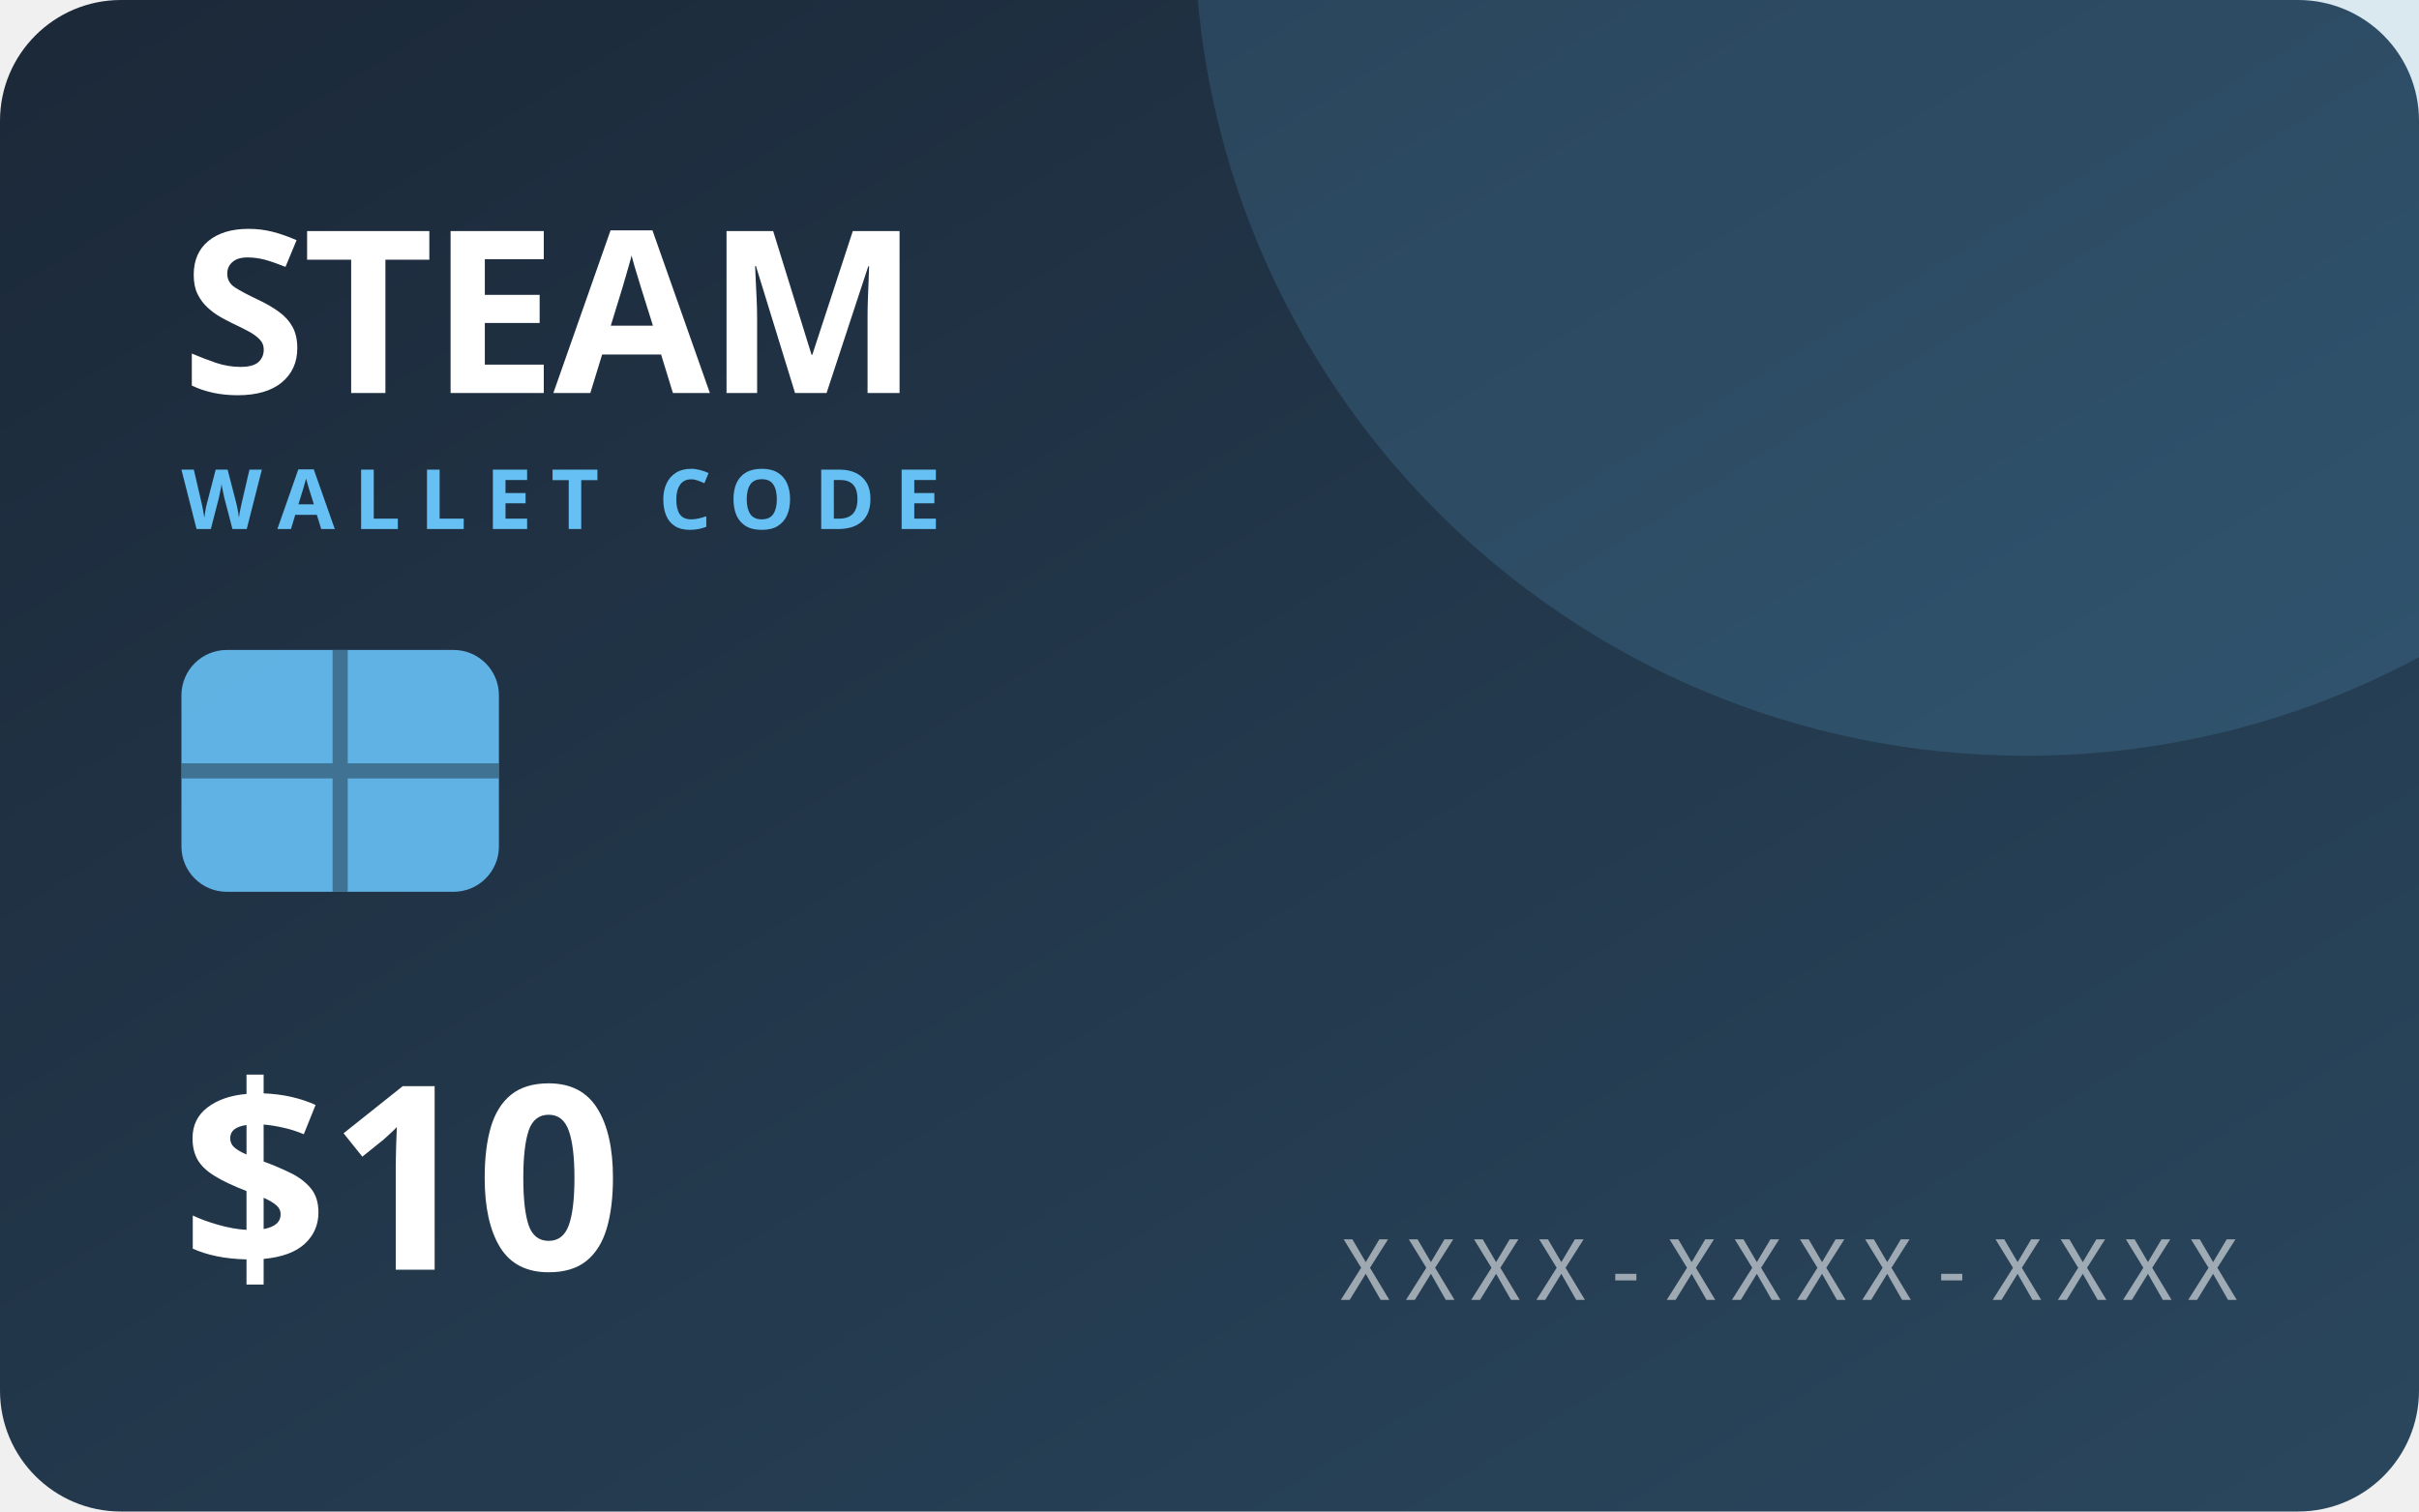
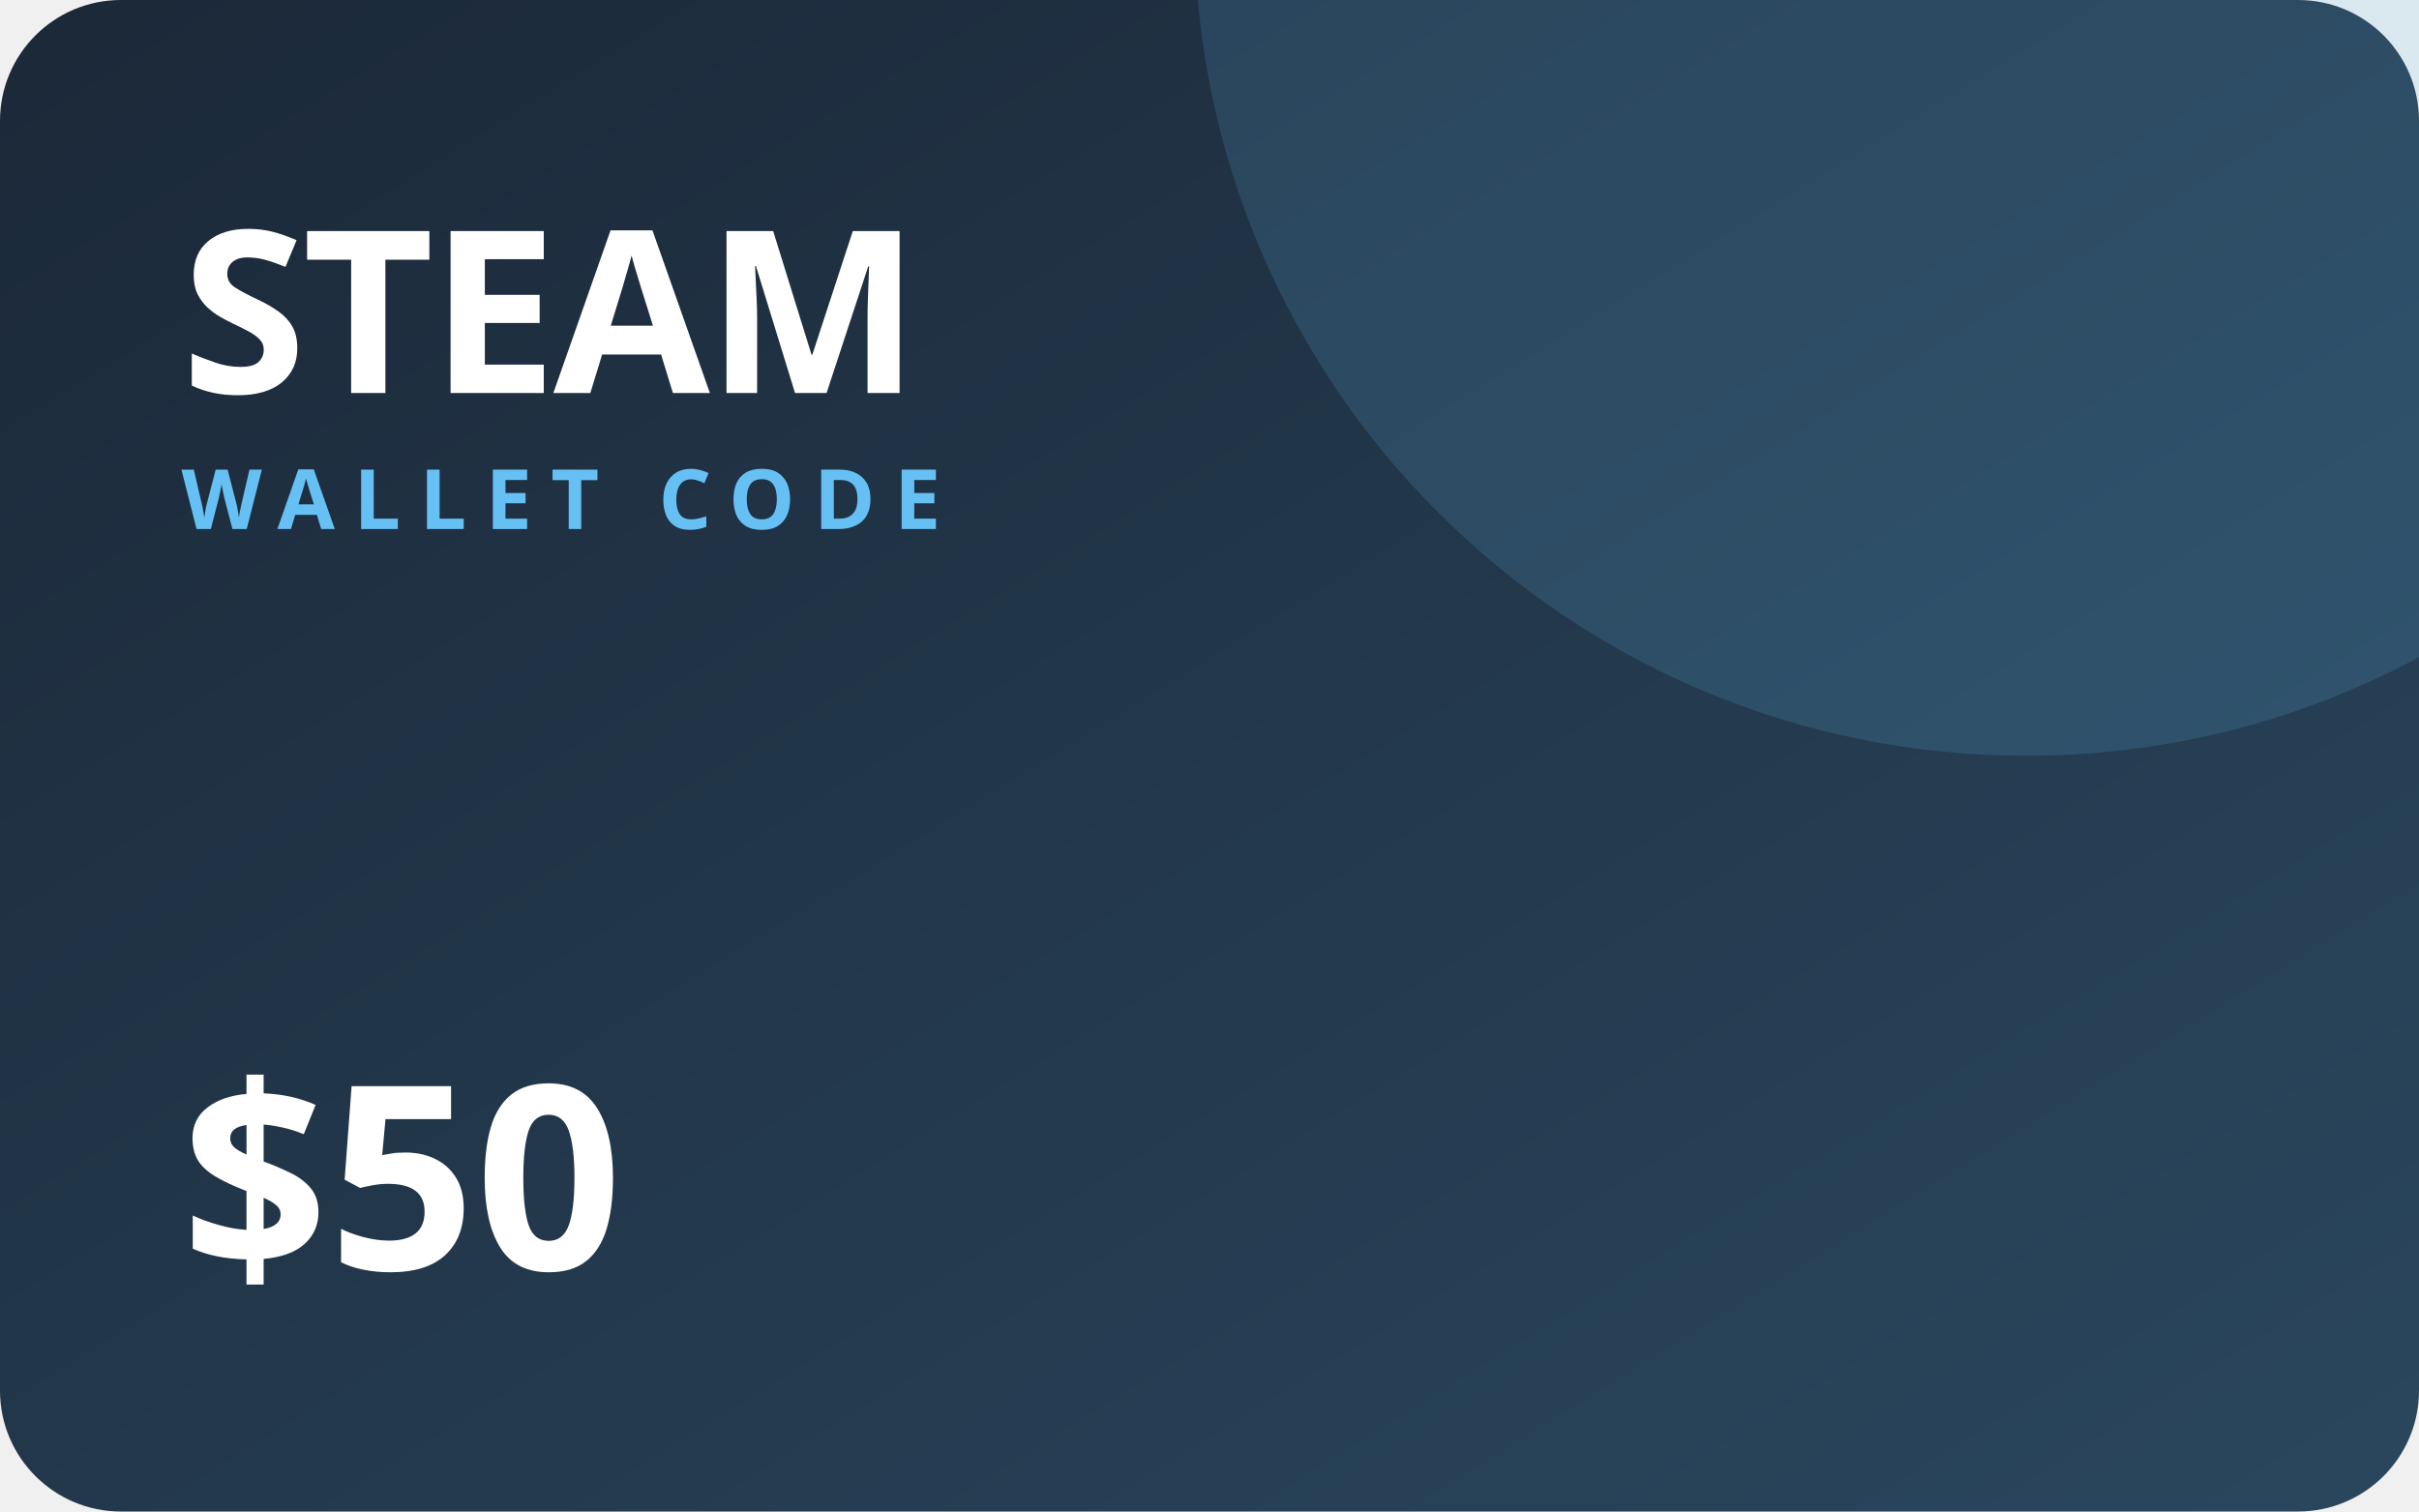
- <svg xmlns="http://www.w3.org/2000/svg" width="320" height="200" viewBox="0 0 320 200" role="img" aria-label="STEAM WALLET CODE $10">
+ <svg xmlns="http://www.w3.org/2000/svg" width="320" height="200" viewBox="0 0 320 200" role="img" aria-label="STEAM WALLET CODE $50">
  <defs>
    <linearGradient id="g" x1="0" y1="0" x2="1" y2="1">
      <stop offset="0" stop-color="#1b2838" />
      <stop offset="1" stop-color="#2a475e" />
    </linearGradient>
  </defs>
  <rect width="320" height="200" rx="16" fill="url(#g)" />
  <circle cx="268" cy="-10" r="110" fill="#66c0f4" opacity=".16" />
-   <rect x="24" y="86" width="42" height="32" rx="6" fill="#66c0f4" opacity=".9" />
-   <path d="M24 102h42M45 86v32" stroke="#2a475e" stroke-width="2" opacity=".6" />
  <text x="24" y="52" font-family="Figtree, system-ui, sans-serif" font-size="30" font-weight="800" fill="#ffffff" letter-spacing="-.5">STEAM</text>
  <text x="24" y="70" font-family="Figtree, system-ui, sans-serif" font-size="11" font-weight="700" fill="#66c0f4" letter-spacing="2.5">WALLET CODE</text>
-   <text x="24" y="168" font-family="Figtree, system-ui, sans-serif" font-size="34" font-weight="800" fill="#ffffff">$10</text>
-   <text x="296" y="172" text-anchor="end" font-family="ui-monospace, monospace" font-size="11" fill="#ffffff" opacity=".55" letter-spacing="2">XXXX-XXXX-XXXX</text>
+   <text x="24" y="168" font-family="Figtree, system-ui, sans-serif" font-size="34" font-weight="800" fill="#ffffff">$50</text>
</svg>
